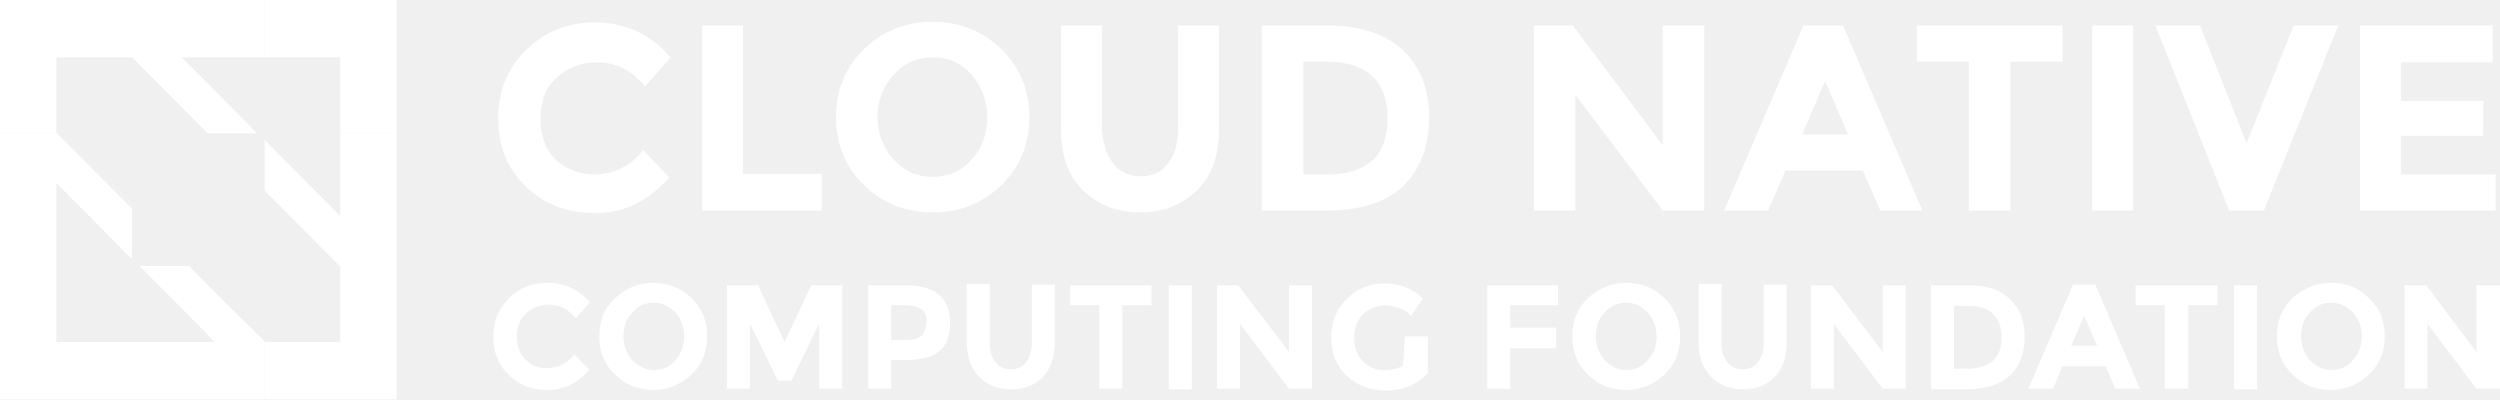
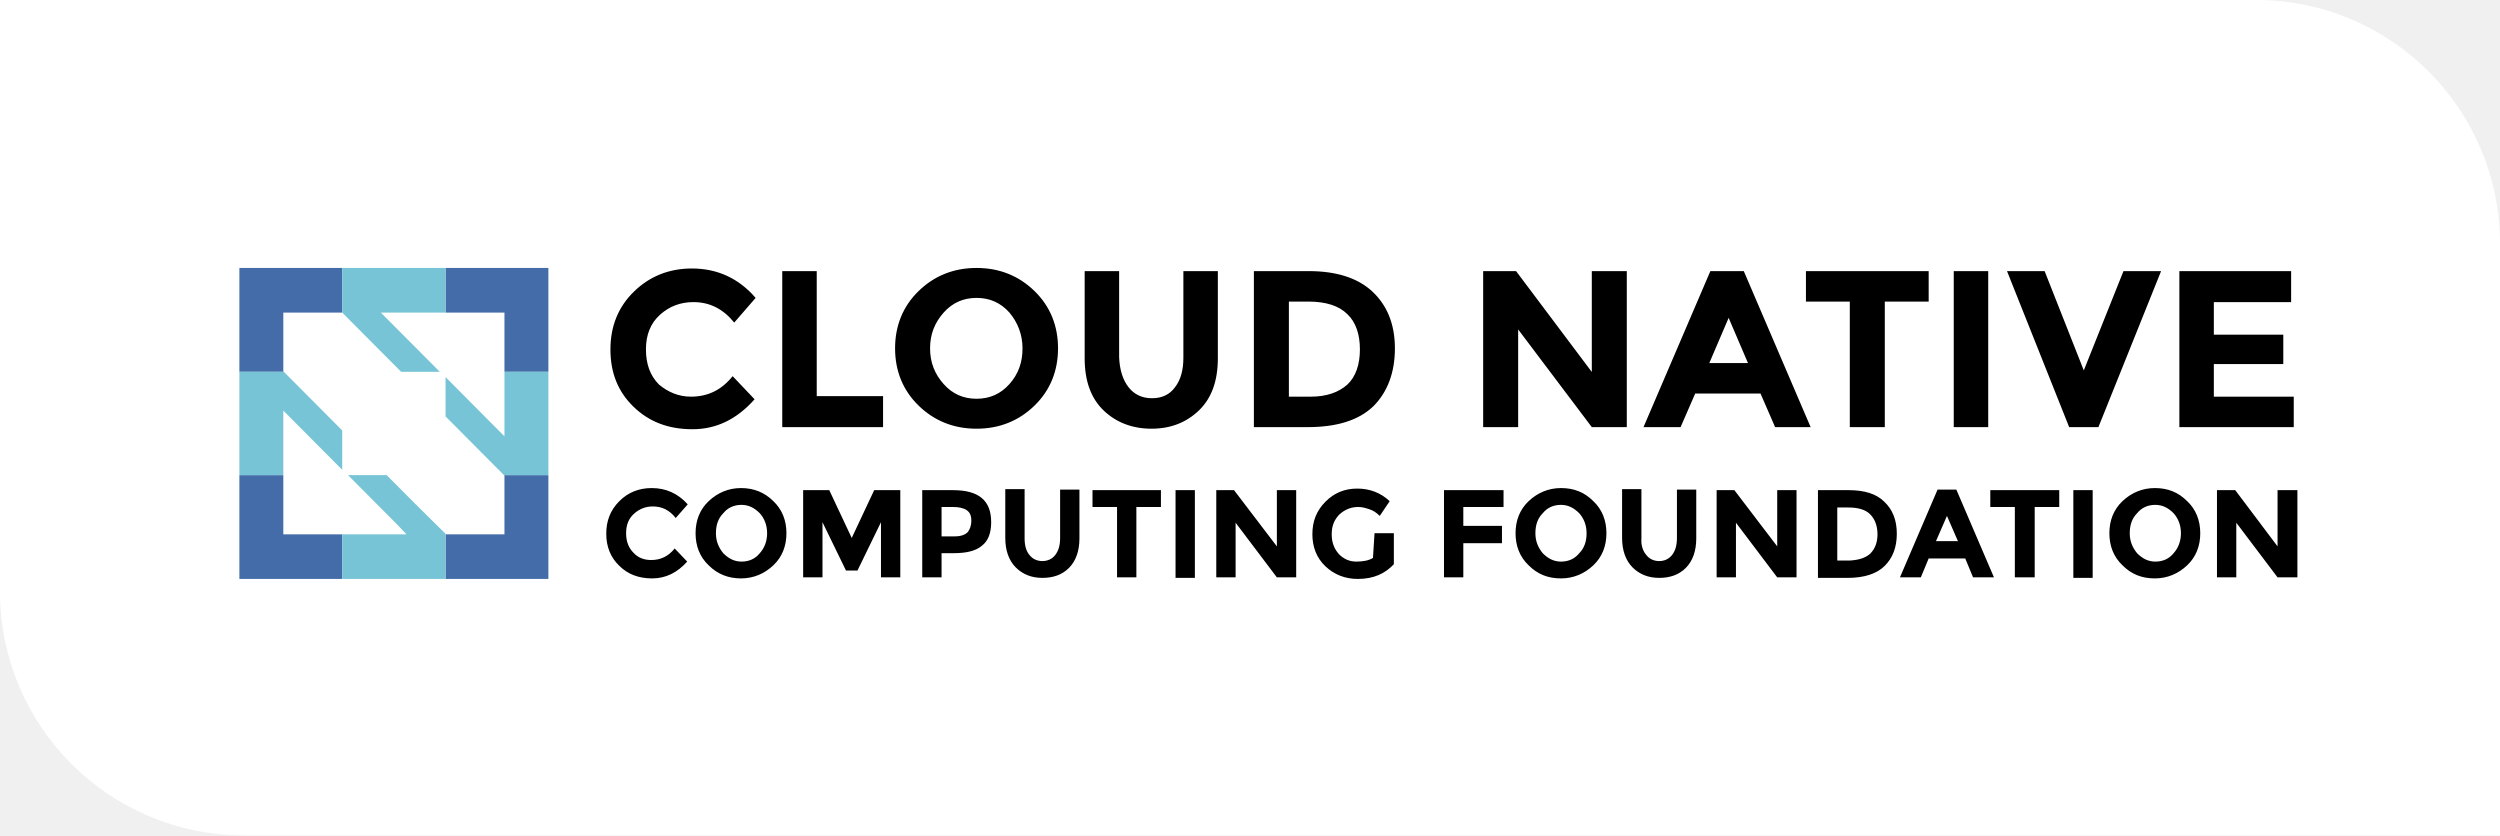
- <svg xmlns="http://www.w3.org/2000/svg" width="300" height="48" viewBox="0 0 300 48" fill="none">
-   <path d="M71.245 20.929C73.699 20.929 75.633 19.958 77.194 18.014L80.318 21.303C77.789 24.143 74.889 25.564 71.468 25.564C68.047 25.564 65.295 24.517 63.064 22.349C60.833 20.182 59.792 17.491 59.792 14.202C59.792 10.913 60.908 8.147 63.139 5.98C65.37 3.812 68.121 2.691 71.394 2.691C75.038 2.691 78.087 4.111 80.466 6.877L77.417 10.39C75.856 8.446 73.922 7.475 71.617 7.475C69.757 7.475 68.196 8.073 66.857 9.269C65.519 10.464 64.849 12.109 64.849 14.202C64.849 16.295 65.444 17.939 66.708 19.21C67.973 20.257 69.46 20.929 71.245 20.929ZM84.259 25.265V3.064H89.168V20.855H98.612V25.265H84.259ZM120.179 22.2C117.948 24.368 115.196 25.489 111.924 25.489C108.652 25.489 105.9 24.368 103.669 22.2C101.438 20.032 100.323 17.267 100.323 14.053C100.323 10.838 101.438 8.073 103.669 5.905C105.9 3.737 108.652 2.616 111.924 2.616C115.196 2.616 117.948 3.737 120.179 5.905C122.41 8.073 123.525 10.838 123.525 14.053C123.525 17.267 122.41 20.032 120.179 22.2ZM118.468 14.053C118.468 12.109 117.799 10.39 116.609 8.97C115.345 7.549 113.783 6.877 111.924 6.877C110.065 6.877 108.503 7.549 107.239 8.97C105.975 10.39 105.305 12.034 105.305 14.053C105.305 16.071 105.975 17.715 107.239 19.135C108.503 20.556 110.065 21.228 111.924 21.228C113.783 21.228 115.345 20.556 116.609 19.135C117.874 17.715 118.468 16.071 118.468 14.053ZM133.565 19.584C134.383 20.63 135.499 21.154 136.912 21.154C138.325 21.154 139.44 20.63 140.184 19.584C141.002 18.537 141.374 17.117 141.374 15.398V3.064H146.282V15.473C146.282 18.687 145.39 21.154 143.605 22.873C141.82 24.592 139.589 25.489 136.837 25.489C134.086 25.489 131.78 24.592 129.995 22.873C128.211 21.154 127.318 18.687 127.318 15.473V3.064H132.227V15.323C132.301 17.117 132.747 18.537 133.565 19.584ZM168.295 5.98C170.377 7.923 171.493 10.614 171.493 14.053C171.493 17.491 170.452 20.257 168.444 22.275C166.361 24.293 163.238 25.265 159.073 25.265H151.413V3.064H159.222C163.164 3.064 166.213 4.036 168.295 5.98ZM164.725 19.21C165.915 18.089 166.51 16.37 166.51 14.202C166.51 12.034 165.915 10.315 164.725 9.194C163.535 7.998 161.676 7.4 159.148 7.4H156.396V20.929H159.52C161.751 20.929 163.461 20.331 164.725 19.21ZM199.529 3.064H204.512V25.265H199.529L189.044 11.361V25.265H184.061V3.064H188.746L199.529 17.416V3.064ZM225.633 25.265L223.55 20.481H214.254L212.172 25.265H206.892L216.411 3.064H221.17L230.69 25.265H225.633ZM219.014 9.717L216.262 16.145H221.765L219.014 9.717ZM241.25 7.4V25.265H236.267V7.4H230.02V3.064H247.497V7.4H241.25ZM251.066 3.064H255.975V25.265H251.066V3.064ZM269.584 17.192L275.236 3.064H280.59L271.666 25.265H267.502L258.652 3.064H264.006L269.584 17.192ZM299.108 3.064V7.475H288.102V12.109H297.992V16.295H288.102V20.929H299.48V25.265H283.193V3.064H299.108ZM65.593 44.176C66.931 44.176 68.047 43.653 68.939 42.532L70.724 44.4C69.311 45.97 67.675 46.792 65.742 46.792C63.808 46.792 62.246 46.194 61.056 44.998C59.792 43.802 59.197 42.233 59.197 40.439C59.197 38.57 59.792 37.075 61.056 35.804C62.321 34.533 63.882 33.936 65.667 33.936C67.675 33.936 69.386 34.683 70.799 36.253L69.088 38.196C68.196 37.075 67.155 36.552 65.816 36.552C64.775 36.552 63.882 36.925 63.139 37.598C62.395 38.271 62.023 39.168 62.023 40.364C62.023 41.56 62.395 42.457 63.064 43.13C63.734 43.877 64.626 44.176 65.593 44.176ZM82.995 44.924C81.731 46.12 80.169 46.792 78.384 46.792C76.599 46.792 75.038 46.194 73.773 44.924C72.509 43.728 71.914 42.158 71.914 40.364C71.914 38.57 72.509 37 73.773 35.804C75.038 34.608 76.599 33.936 78.384 33.936C80.169 33.936 81.731 34.533 82.995 35.804C84.259 37 84.854 38.57 84.854 40.364C84.854 42.158 84.259 43.728 82.995 44.924ZM82.103 40.364C82.103 39.243 81.731 38.271 81.061 37.523C80.318 36.776 79.5 36.328 78.459 36.328C77.417 36.328 76.525 36.701 75.856 37.523C75.112 38.271 74.814 39.243 74.814 40.364C74.814 41.485 75.186 42.382 75.856 43.204C76.599 43.952 77.417 44.4 78.459 44.4C79.5 44.4 80.392 44.027 81.061 43.204C81.731 42.457 82.103 41.485 82.103 40.364ZM98.315 38.794L94.968 45.671H93.332L89.986 38.794V46.643H87.234V34.234H90.952L94.15 41.037L97.348 34.234H101.066V46.643H98.315V38.794ZM112.668 35.356C113.56 36.103 114.006 37.224 114.006 38.794C114.006 40.364 113.56 41.485 112.668 42.158C111.775 42.905 110.437 43.204 108.578 43.204H106.941V46.643H104.19V34.234H108.578C110.437 34.234 111.775 34.608 112.668 35.356ZM110.66 40.214C110.957 39.841 111.18 39.317 111.18 38.57C111.18 37.822 110.957 37.374 110.511 37.075C110.065 36.776 109.396 36.627 108.503 36.627H106.941V40.812H108.801C109.693 40.812 110.288 40.588 110.66 40.214ZM119.435 43.429C119.881 44.027 120.551 44.326 121.294 44.326C122.038 44.326 122.707 44.027 123.154 43.429C123.6 42.831 123.823 42.083 123.823 41.037V34.16H126.575V41.111C126.575 42.905 126.054 44.326 125.087 45.297C124.12 46.269 122.856 46.718 121.294 46.718C119.733 46.718 118.468 46.194 117.502 45.223C116.535 44.251 116.014 42.831 116.014 41.037V34.085H118.766V41.111C118.766 42.083 118.989 42.905 119.435 43.429ZM134.681 36.627V46.643H131.929V36.627H128.434V34.234H138.176V36.627H134.681ZM140.258 34.234H143.01V46.718H140.258V34.234ZM154.686 34.234H157.437V46.643H154.686L148.811 38.869V46.643H146.059V34.234H148.587L154.686 42.233V34.234ZM168.592 40.364H171.344V44.774C170.08 46.12 168.444 46.867 166.213 46.867C164.428 46.867 162.866 46.269 161.602 45.073C160.338 43.877 159.743 42.307 159.743 40.513C159.743 38.645 160.338 37.15 161.602 35.879C162.866 34.608 164.353 34.01 166.138 34.01C167.923 34.01 169.485 34.608 170.749 35.804L169.336 37.897C168.815 37.374 168.295 37.075 167.774 36.925C167.328 36.776 166.808 36.627 166.287 36.627C165.246 36.627 164.353 37 163.61 37.673C162.866 38.42 162.494 39.317 162.494 40.513C162.494 41.709 162.866 42.606 163.535 43.354C164.205 44.027 165.023 44.4 165.99 44.4C166.956 44.4 167.774 44.251 168.369 43.877L168.592 40.364ZM186.961 34.234V36.627H181.235V39.317H186.738V41.784H181.235V46.643H178.483V34.234H186.961ZM199.753 44.924C198.488 46.12 196.927 46.792 195.142 46.792C193.283 46.792 191.795 46.194 190.531 44.924C189.267 43.728 188.672 42.158 188.672 40.364C188.672 38.57 189.267 37 190.531 35.804C191.795 34.608 193.357 33.936 195.142 33.936C197.001 33.936 198.488 34.533 199.753 35.804C201.017 37 201.612 38.57 201.612 40.364C201.612 42.158 201.017 43.728 199.753 44.924ZM198.786 40.364C198.786 39.243 198.414 38.271 197.745 37.523C197.001 36.776 196.183 36.328 195.142 36.328C194.101 36.328 193.208 36.701 192.539 37.523C191.795 38.271 191.498 39.243 191.498 40.364C191.498 41.485 191.87 42.382 192.539 43.204C193.283 43.952 194.101 44.4 195.142 44.4C196.183 44.4 197.075 44.027 197.745 43.204C198.488 42.457 198.786 41.485 198.786 40.364ZM207.264 43.429C207.71 44.027 208.379 44.326 209.123 44.326C209.867 44.326 210.536 44.027 210.982 43.429C211.428 42.831 211.651 42.083 211.651 41.037V34.16H214.403V41.111C214.403 42.905 213.882 44.326 212.916 45.297C211.949 46.269 210.685 46.718 209.123 46.718C207.561 46.718 206.297 46.194 205.33 45.223C204.363 44.251 203.843 42.831 203.843 41.037V34.085H206.594V41.111C206.52 42.083 206.817 42.905 207.264 43.429ZM225.93 34.234H228.682V46.643H225.93L220.055 38.869V46.643H217.303V34.234H219.832L225.93 42.233V34.234ZM241.175 35.879C242.365 37 242.96 38.495 242.96 40.439C242.96 42.382 242.365 43.877 241.25 44.998C240.134 46.12 238.349 46.718 235.97 46.718H231.731V34.234H236.118C238.349 34.234 240.06 34.758 241.175 35.879ZM239.167 43.279C239.837 42.606 240.209 41.709 240.209 40.513C240.209 39.317 239.837 38.346 239.167 37.673C238.498 37 237.457 36.701 236.044 36.701H234.482V44.251H236.267C237.531 44.176 238.498 43.877 239.167 43.279ZM253.818 46.643L252.702 43.952H247.497L246.381 46.643H243.406L248.761 34.16H251.438L256.793 46.643H253.818ZM250.1 37.897L248.538 41.485H251.661L250.1 37.897ZM262.593 36.627V46.643H259.767V36.627H256.272V34.234H266.089V36.627H262.593ZM268.097 34.234H270.848V46.718H268.097V34.234ZM284.309 44.924C283.045 46.12 281.483 46.792 279.698 46.792C277.839 46.792 276.351 46.194 275.087 44.924C273.823 43.728 273.228 42.158 273.228 40.364C273.228 38.57 273.823 37 275.087 35.804C276.351 34.608 277.913 33.936 279.698 33.936C281.557 33.936 283.045 34.533 284.309 35.804C285.573 37 286.168 38.57 286.168 40.364C286.168 42.158 285.573 43.728 284.309 44.924ZM283.416 40.364C283.416 39.243 283.045 38.271 282.375 37.523C281.632 36.776 280.814 36.328 279.772 36.328C278.731 36.328 277.839 36.701 277.169 37.523C276.426 38.271 276.128 39.243 276.128 40.364C276.128 41.485 276.5 42.382 277.169 43.204C277.913 43.952 278.731 44.4 279.772 44.4C280.814 44.4 281.706 44.027 282.375 43.204C283.045 42.457 283.416 41.485 283.416 40.364ZM297.174 34.234H300V46.643H297.174L291.299 38.869V46.643H288.548V34.234H291.151L297.174 42.233V34.234Z" fill="white" />
-   <path d="M6.767 31.918H0V47.914H15.84V41.037H6.767V31.918ZM40.828 31.992V41.037H31.755V40.962V47.914H47.595V31.918H40.754L40.828 31.992ZM0 15.996H6.842L6.767 15.921V6.877H15.84V0H0V15.996ZM31.755 0V6.877H40.828V15.996H47.595V0H31.755Z" fill="white" />
-   <path d="M30.863 15.996L21.79 6.877H31.755V0H15.84V6.877L24.913 15.996H30.863ZM22.682 31.918H16.733L24.244 39.467L25.731 41.037H15.84V47.914H31.755V40.962L27.219 36.477L22.682 31.918ZM40.828 15.996V25.938L39.266 24.368L31.755 16.818V22.873L36.217 27.358L40.754 31.918H47.595V15.996H40.828ZM15.84 25.041L6.842 15.996H0V31.918H6.767V21.976L15.84 31.095V25.041Z" fill="white" />
+ <svg xmlns="http://www.w3.org/2000/svg" width="410" height="137" viewBox="0 0 410 137" fill="none">
+   <path d="M0 0H370C392.091 0 410 17.909 410 40V137H40C17.909 137 0 119.091 0 97V0Z" fill="white" />
+   <path d="M113.302 65.052C116.128 65.052 118.355 63.932 120.154 61.692L123.752 65.483C120.839 68.756 117.499 70.393 113.559 70.393C109.619 70.393 106.449 69.187 103.88 66.689C101.31 64.19 100.111 61.089 100.111 57.298C100.111 53.508 101.396 50.32 103.965 47.822C106.535 45.324 109.704 44.032 113.473 44.032C117.67 44.032 121.182 45.668 123.923 48.856L120.411 52.905C118.612 50.665 116.385 49.545 113.73 49.545C111.589 49.545 109.79 50.234 108.248 51.612C106.706 52.991 105.935 54.886 105.935 57.298C105.935 59.711 106.621 61.606 108.077 63.07C109.533 64.276 111.246 65.052 113.302 65.052ZM128.291 70.048V44.462H133.944V64.966H144.823V70.048H128.291ZM169.662 66.516C167.093 69.015 163.923 70.307 160.155 70.307C156.386 70.307 153.217 69.015 150.647 66.516C148.077 64.018 146.793 60.83 146.793 57.126C146.793 53.422 148.077 50.234 150.647 47.736C153.217 45.237 156.386 43.945 160.155 43.945C163.923 43.945 167.093 45.237 169.662 47.736C172.232 50.234 173.517 53.422 173.517 57.126C173.517 60.83 172.232 64.018 169.662 66.516ZM167.692 57.126C167.692 54.886 166.921 52.905 165.551 51.268C164.095 49.631 162.296 48.856 160.155 48.856C158.013 48.856 156.215 49.631 154.758 51.268C153.302 52.905 152.531 54.8 152.531 57.126C152.531 59.452 153.302 61.347 154.758 62.984C156.215 64.621 158.013 65.396 160.155 65.396C162.296 65.396 164.095 64.621 165.551 62.984C167.007 61.347 167.692 59.452 167.692 57.126ZM185.08 63.501C186.022 64.707 187.307 65.31 188.934 65.31C190.562 65.31 191.847 64.707 192.703 63.501C193.645 62.295 194.074 60.658 194.074 58.677V44.462H199.727V58.763C199.727 62.467 198.699 65.31 196.643 67.292C194.588 69.273 192.018 70.307 188.849 70.307C185.68 70.307 183.024 69.273 180.969 67.292C178.913 65.31 177.885 62.467 177.885 58.763V44.462H183.538V58.591C183.624 60.658 184.138 62.295 185.08 63.501ZM225.08 47.822C227.479 50.062 228.764 53.163 228.764 57.126C228.764 61.089 227.564 64.276 225.252 66.602C222.853 68.928 219.256 70.048 214.459 70.048H205.637V44.462H214.631C219.17 44.462 222.682 45.582 225.08 47.822ZM220.969 63.07C222.34 61.778 223.025 59.797 223.025 57.298C223.025 54.8 222.34 52.819 220.969 51.526C219.599 50.148 217.457 49.459 214.545 49.459H211.376V65.052H214.973C217.543 65.052 219.513 64.362 220.969 63.07ZM261.055 44.462H266.794V70.048H261.055L248.978 54.025V70.048H243.239V44.462H248.635L261.055 61.003V44.462ZM291.12 70.048L288.722 64.535H278.015L275.616 70.048H269.535L280.499 44.462H285.981L296.944 70.048H291.12ZM283.497 52.129L280.327 59.538H286.666L283.497 52.129ZM309.107 49.459V70.048H303.368V49.459H296.174V44.462H316.302V49.459H309.107ZM320.414 44.462H326.067V70.048H320.414V44.462ZM341.742 60.744L348.251 44.462H354.418L344.14 70.048H339.343L329.15 44.462H335.317L341.742 60.744ZM375.746 44.462V49.545H363.069V54.886H374.461V59.711H363.069V65.052H376.175V70.048H357.416V44.462H375.746ZM106.792 91.844C108.334 91.844 109.619 91.241 110.646 89.949L112.702 92.102C111.075 93.912 109.19 94.859 106.963 94.859C104.736 94.859 102.938 94.17 101.567 92.792C100.111 91.413 99.426 89.604 99.426 87.537C99.426 85.383 100.111 83.66 101.567 82.195C103.023 80.731 104.822 80.042 106.878 80.042C109.19 80.042 111.16 80.903 112.788 82.712L110.818 84.952C109.79 83.66 108.591 83.057 107.049 83.057C105.85 83.057 104.822 83.487 103.965 84.263C103.109 85.038 102.681 86.072 102.681 87.45C102.681 88.829 103.109 89.862 103.88 90.638C104.651 91.499 105.679 91.844 106.792 91.844ZM126.835 92.706C125.379 94.084 123.58 94.859 121.525 94.859C119.469 94.859 117.67 94.17 116.214 92.706C114.758 91.327 114.073 89.518 114.073 87.45C114.073 85.383 114.758 83.574 116.214 82.195C117.67 80.817 119.469 80.042 121.525 80.042C123.58 80.042 125.379 80.731 126.835 82.195C128.291 83.574 128.976 85.383 128.976 87.45C128.976 89.518 128.291 91.327 126.835 92.706ZM125.807 87.45C125.807 86.158 125.379 85.038 124.608 84.177C123.752 83.315 122.809 82.798 121.61 82.798C120.411 82.798 119.383 83.229 118.612 84.177C117.756 85.038 117.413 86.158 117.413 87.45C117.413 88.743 117.841 89.776 118.612 90.724C119.469 91.585 120.411 92.102 121.61 92.102C122.809 92.102 123.837 91.672 124.608 90.724C125.379 89.862 125.807 88.743 125.807 87.45ZM144.48 85.641L140.625 93.567H138.741L134.887 85.641V94.687H131.717V80.386H136L139.683 88.226L143.366 80.386H147.649V94.687H144.48V85.641ZM161.011 81.678C162.039 82.54 162.553 83.832 162.553 85.641C162.553 87.45 162.039 88.743 161.011 89.518C159.983 90.379 158.442 90.724 156.3 90.724H154.416V94.687H151.247V80.386H156.3C158.442 80.386 159.983 80.817 161.011 81.678ZM158.698 87.278C159.041 86.847 159.298 86.244 159.298 85.383C159.298 84.521 159.041 84.004 158.527 83.66C158.013 83.315 157.242 83.143 156.215 83.143H154.416V87.967H156.557C157.585 87.967 158.27 87.709 158.698 87.278ZM168.806 90.983C169.32 91.672 170.09 92.016 170.947 92.016C171.804 92.016 172.574 91.672 173.088 90.983C173.602 90.293 173.859 89.432 173.859 88.226V80.3H177.028V88.312C177.028 90.379 176.429 92.016 175.315 93.136C174.202 94.256 172.746 94.773 170.947 94.773C169.148 94.773 167.692 94.17 166.579 93.05C165.465 91.93 164.866 90.293 164.866 88.226V80.214H168.035V88.312C168.035 89.432 168.292 90.379 168.806 90.983ZM186.365 83.143V94.687H183.196V83.143H179.17V80.386H190.391V83.143H186.365ZM192.789 80.386H195.958V94.773H192.789V80.386ZM209.406 80.386H212.575V94.687H209.406L202.639 85.727V94.687H199.47V80.386H202.382L209.406 89.604V80.386ZM225.423 87.45H228.592V92.533C227.136 94.084 225.252 94.945 222.682 94.945C220.626 94.945 218.828 94.256 217.372 92.878C215.915 91.499 215.23 89.69 215.23 87.623C215.23 85.469 215.915 83.746 217.372 82.281C218.828 80.817 220.541 80.128 222.597 80.128C224.652 80.128 226.451 80.817 227.907 82.195L226.28 84.608C225.68 84.004 225.08 83.66 224.481 83.487C223.967 83.315 223.367 83.143 222.768 83.143C221.569 83.143 220.541 83.574 219.684 84.349C218.828 85.21 218.399 86.244 218.399 87.623C218.399 89.001 218.828 90.035 219.599 90.896C220.37 91.672 221.312 92.102 222.425 92.102C223.539 92.102 224.481 91.93 225.166 91.499L225.423 87.45ZM246.58 80.386V83.143H239.984V86.244H246.323V89.087H239.984V94.687H236.815V80.386H246.58ZM261.312 92.706C259.856 94.084 258.057 94.859 256.002 94.859C253.86 94.859 252.147 94.17 250.691 92.706C249.235 91.327 248.55 89.518 248.55 87.45C248.55 85.383 249.235 83.574 250.691 82.195C252.147 80.817 253.946 80.042 256.002 80.042C258.143 80.042 259.856 80.731 261.312 82.195C262.768 83.574 263.454 85.383 263.454 87.45C263.454 89.518 262.768 91.327 261.312 92.706ZM260.199 87.45C260.199 86.158 259.77 85.038 259 84.177C258.143 83.315 257.201 82.798 256.002 82.798C254.803 82.798 253.775 83.229 253.004 84.177C252.147 85.038 251.805 86.158 251.805 87.45C251.805 88.743 252.233 89.776 253.004 90.724C253.86 91.585 254.803 92.102 256.002 92.102C257.201 92.102 258.229 91.672 259 90.724C259.856 89.862 260.199 88.743 260.199 87.45ZM269.963 90.983C270.477 91.672 271.248 92.016 272.105 92.016C272.961 92.016 273.732 91.672 274.246 90.983C274.76 90.293 275.017 89.432 275.017 88.226V80.3H278.186V88.312C278.186 90.379 277.587 92.016 276.473 93.136C275.36 94.256 273.903 94.773 272.105 94.773C270.306 94.773 268.85 94.17 267.736 93.05C266.623 91.93 266.023 90.293 266.023 88.226V80.214H269.192V88.312C269.107 89.432 269.449 90.379 269.963 90.983ZM291.463 80.386H294.632V94.687H291.463L284.696 85.727V94.687H281.527V80.386H284.439L291.463 89.604V80.386ZM309.022 82.281C310.392 83.574 311.077 85.297 311.077 87.537C311.077 89.776 310.392 91.499 309.107 92.792C307.822 94.084 305.767 94.773 303.026 94.773H298.144V80.386H303.197C305.767 80.386 307.737 80.989 309.022 82.281ZM306.709 90.81C307.48 90.035 307.908 89.001 307.908 87.623C307.908 86.244 307.48 85.124 306.709 84.349C305.938 83.574 304.739 83.229 303.111 83.229H301.313V91.93H303.368C304.825 91.844 305.938 91.499 306.709 90.81ZM323.583 94.687L322.298 91.585H316.302L315.017 94.687H311.591L317.758 80.3H320.842L327.009 94.687H323.583ZM319.3 84.608L317.501 88.743H321.099L319.3 84.608ZM333.69 83.143V94.687H330.435V83.143H326.409V80.386H337.716V83.143H333.69ZM340.028 80.386H343.198V94.773H340.028V80.386ZM358.701 92.706C357.245 94.084 355.446 94.859 353.391 94.859C351.249 94.859 349.536 94.17 348.08 92.706C346.624 91.327 345.939 89.518 345.939 87.45C345.939 85.383 346.624 83.574 348.08 82.195C349.536 80.817 351.335 80.042 353.391 80.042C355.532 80.042 357.245 80.731 358.701 82.195C360.157 83.574 360.842 85.383 360.842 87.45C360.842 89.518 360.157 91.327 358.701 92.706ZM357.673 87.45C357.673 86.158 357.245 85.038 356.474 84.177C355.618 83.315 354.675 82.798 353.476 82.798C352.277 82.798 351.249 83.229 350.478 84.177C349.622 85.038 349.279 86.158 349.279 87.45C349.279 88.743 349.707 89.776 350.478 90.724C351.335 91.585 352.277 92.102 353.476 92.102C354.675 92.102 355.703 91.672 356.474 90.724C357.245 89.862 357.673 88.743 357.673 87.45ZM373.519 80.386H376.774V94.687H373.519L366.753 85.727V94.687H363.583V80.386H366.581L373.519 89.604V80.386Z" fill="black" />
+   <path d="M46.464 77.919H39.258V94.945H56.124V87.626H46.464V77.919ZM82.731 77.998V87.626H73.07V87.546V94.945H89.937V77.919H82.652L82.731 77.998ZM39.258 60.972H46.543L46.464 60.892V51.265H56.124V43.945H39.258V60.972ZM73.07 43.945V51.265H82.731V60.972H89.937V43.945H73.07Z" fill="#446CA9" />
+   <path d="M72.12 60.972L62.459 51.265H73.07V43.945H56.124V51.265L65.785 60.972H72.12ZM63.41 77.919H57.075L65.073 85.955L66.656 87.626H56.124V94.945H73.07V87.546L68.24 82.772L63.41 77.919ZM82.731 60.972V71.554L81.068 69.883L73.07 61.847V68.292L77.822 73.065L82.652 77.919H89.937V60.972H82.731ZM56.124 70.599L46.543 60.972H39.258V77.919H46.464V67.337L56.124 77.044V70.599Z" fill="#76C4D5" />
</svg>
